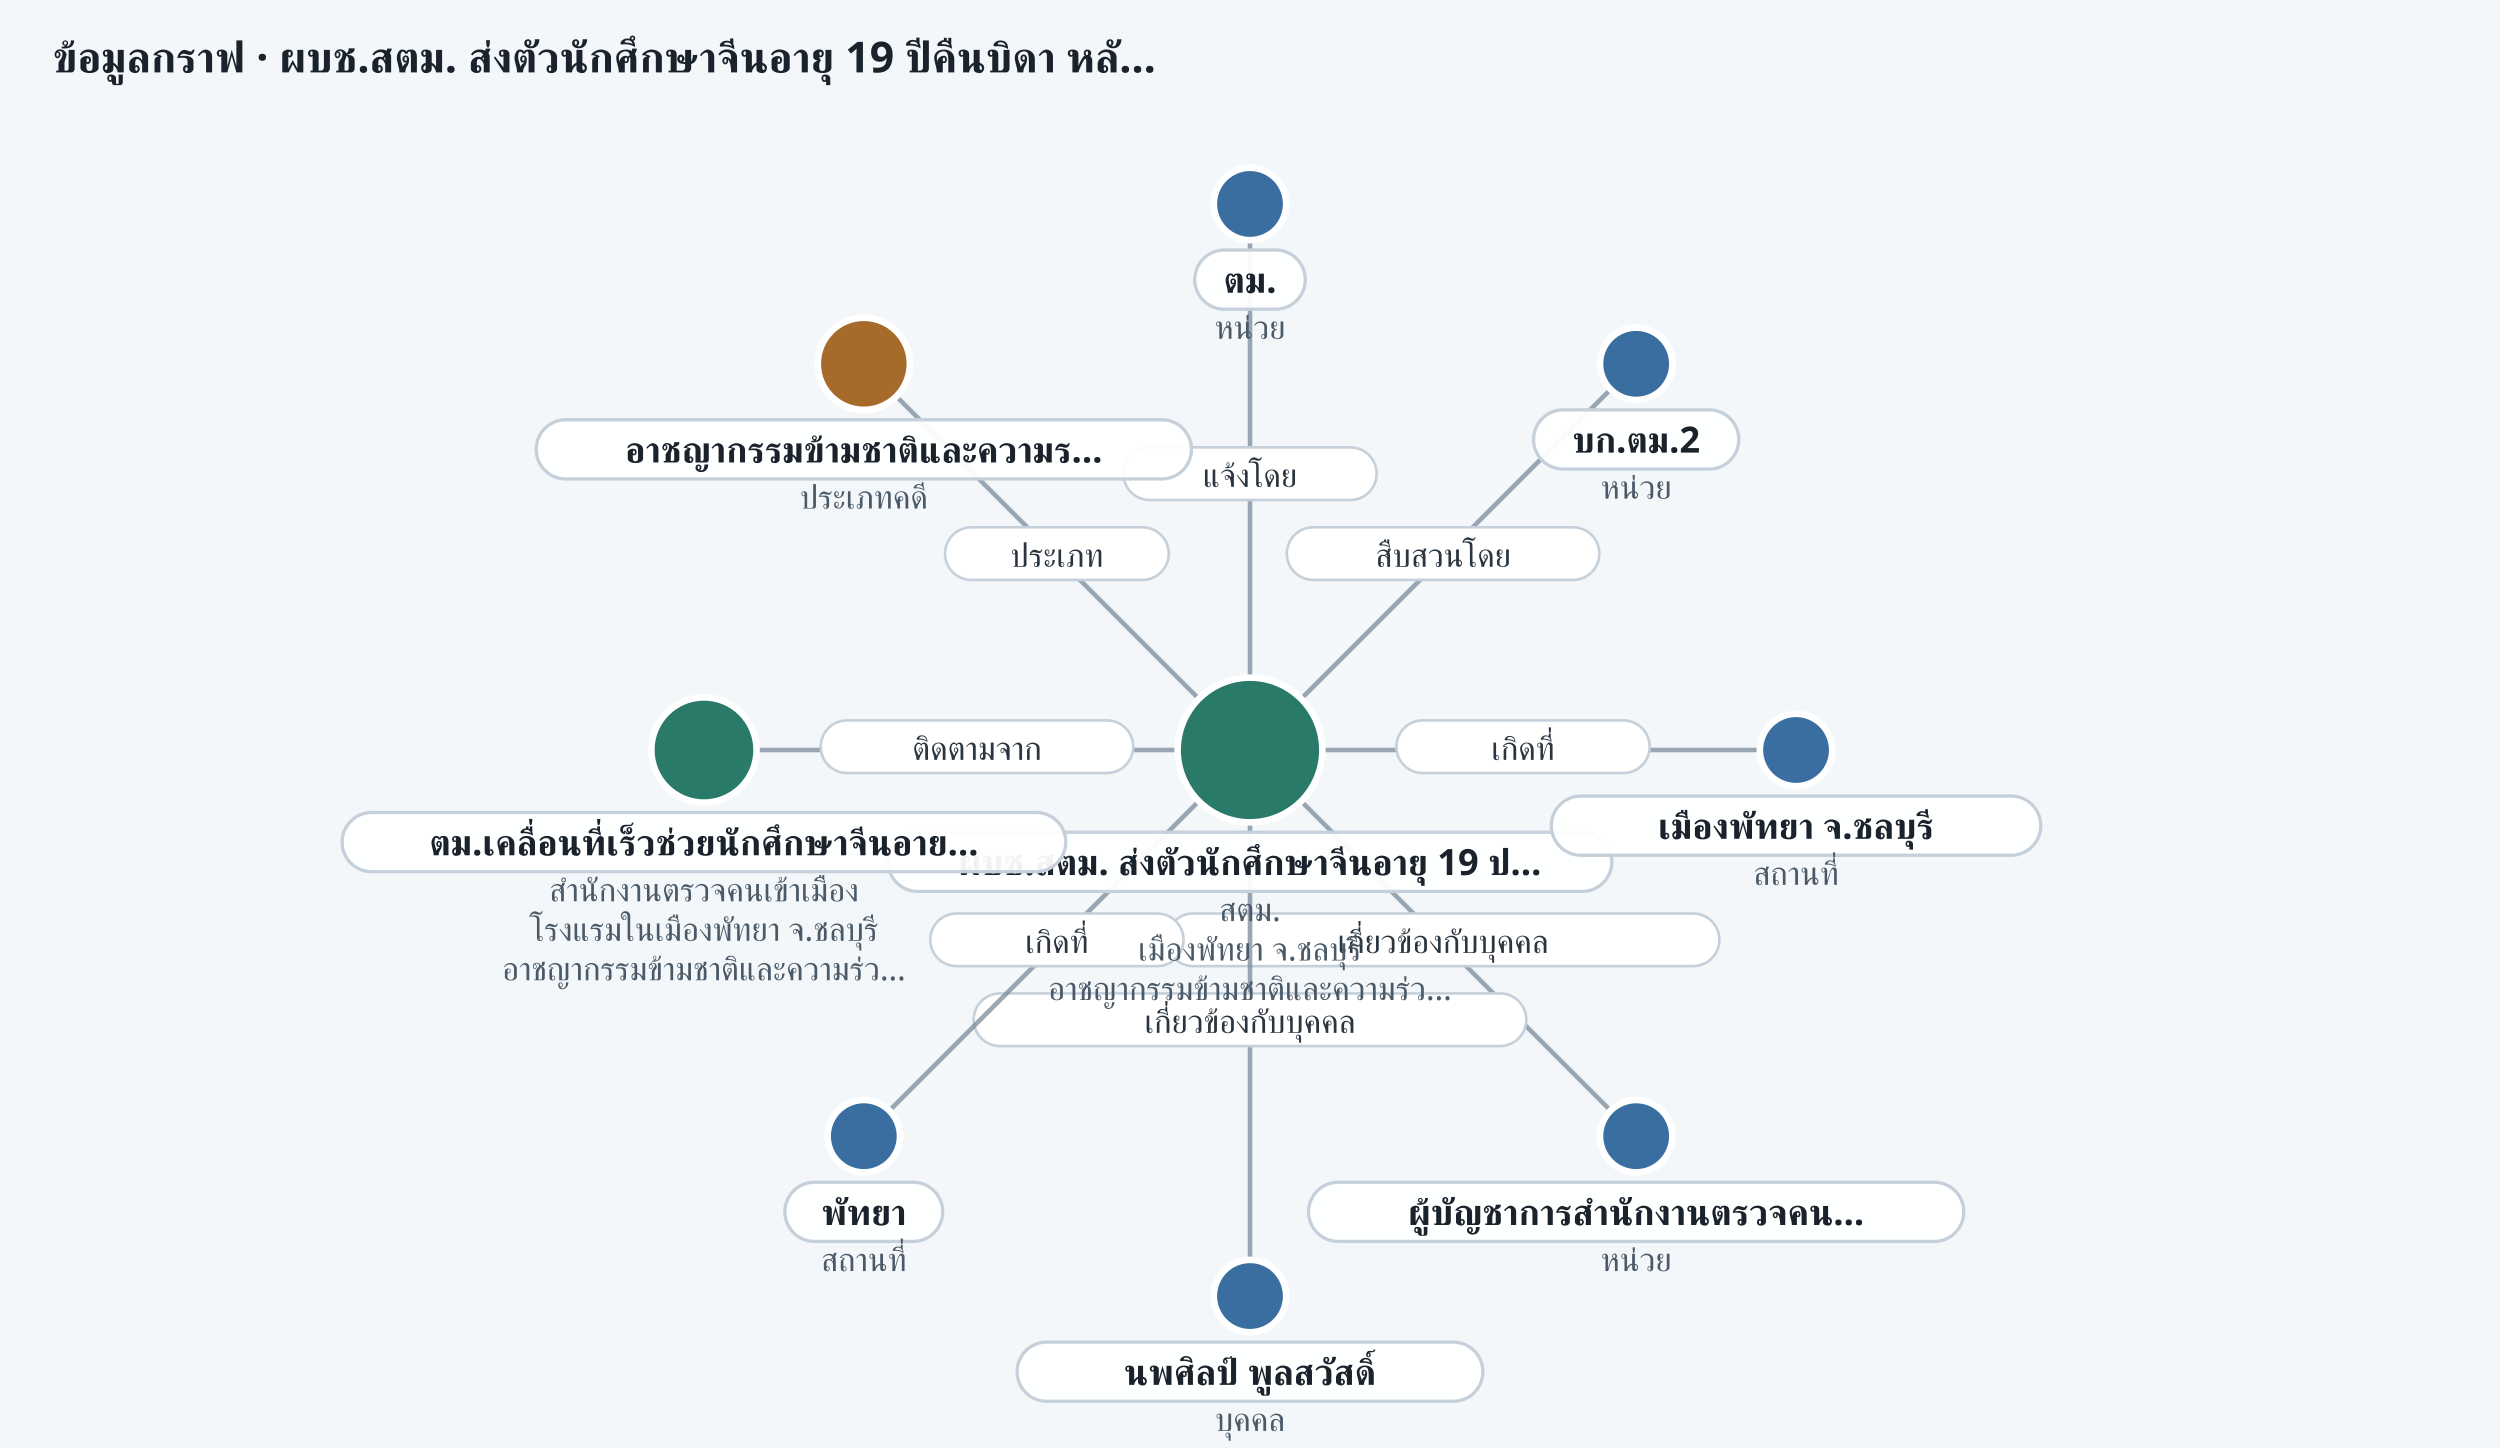
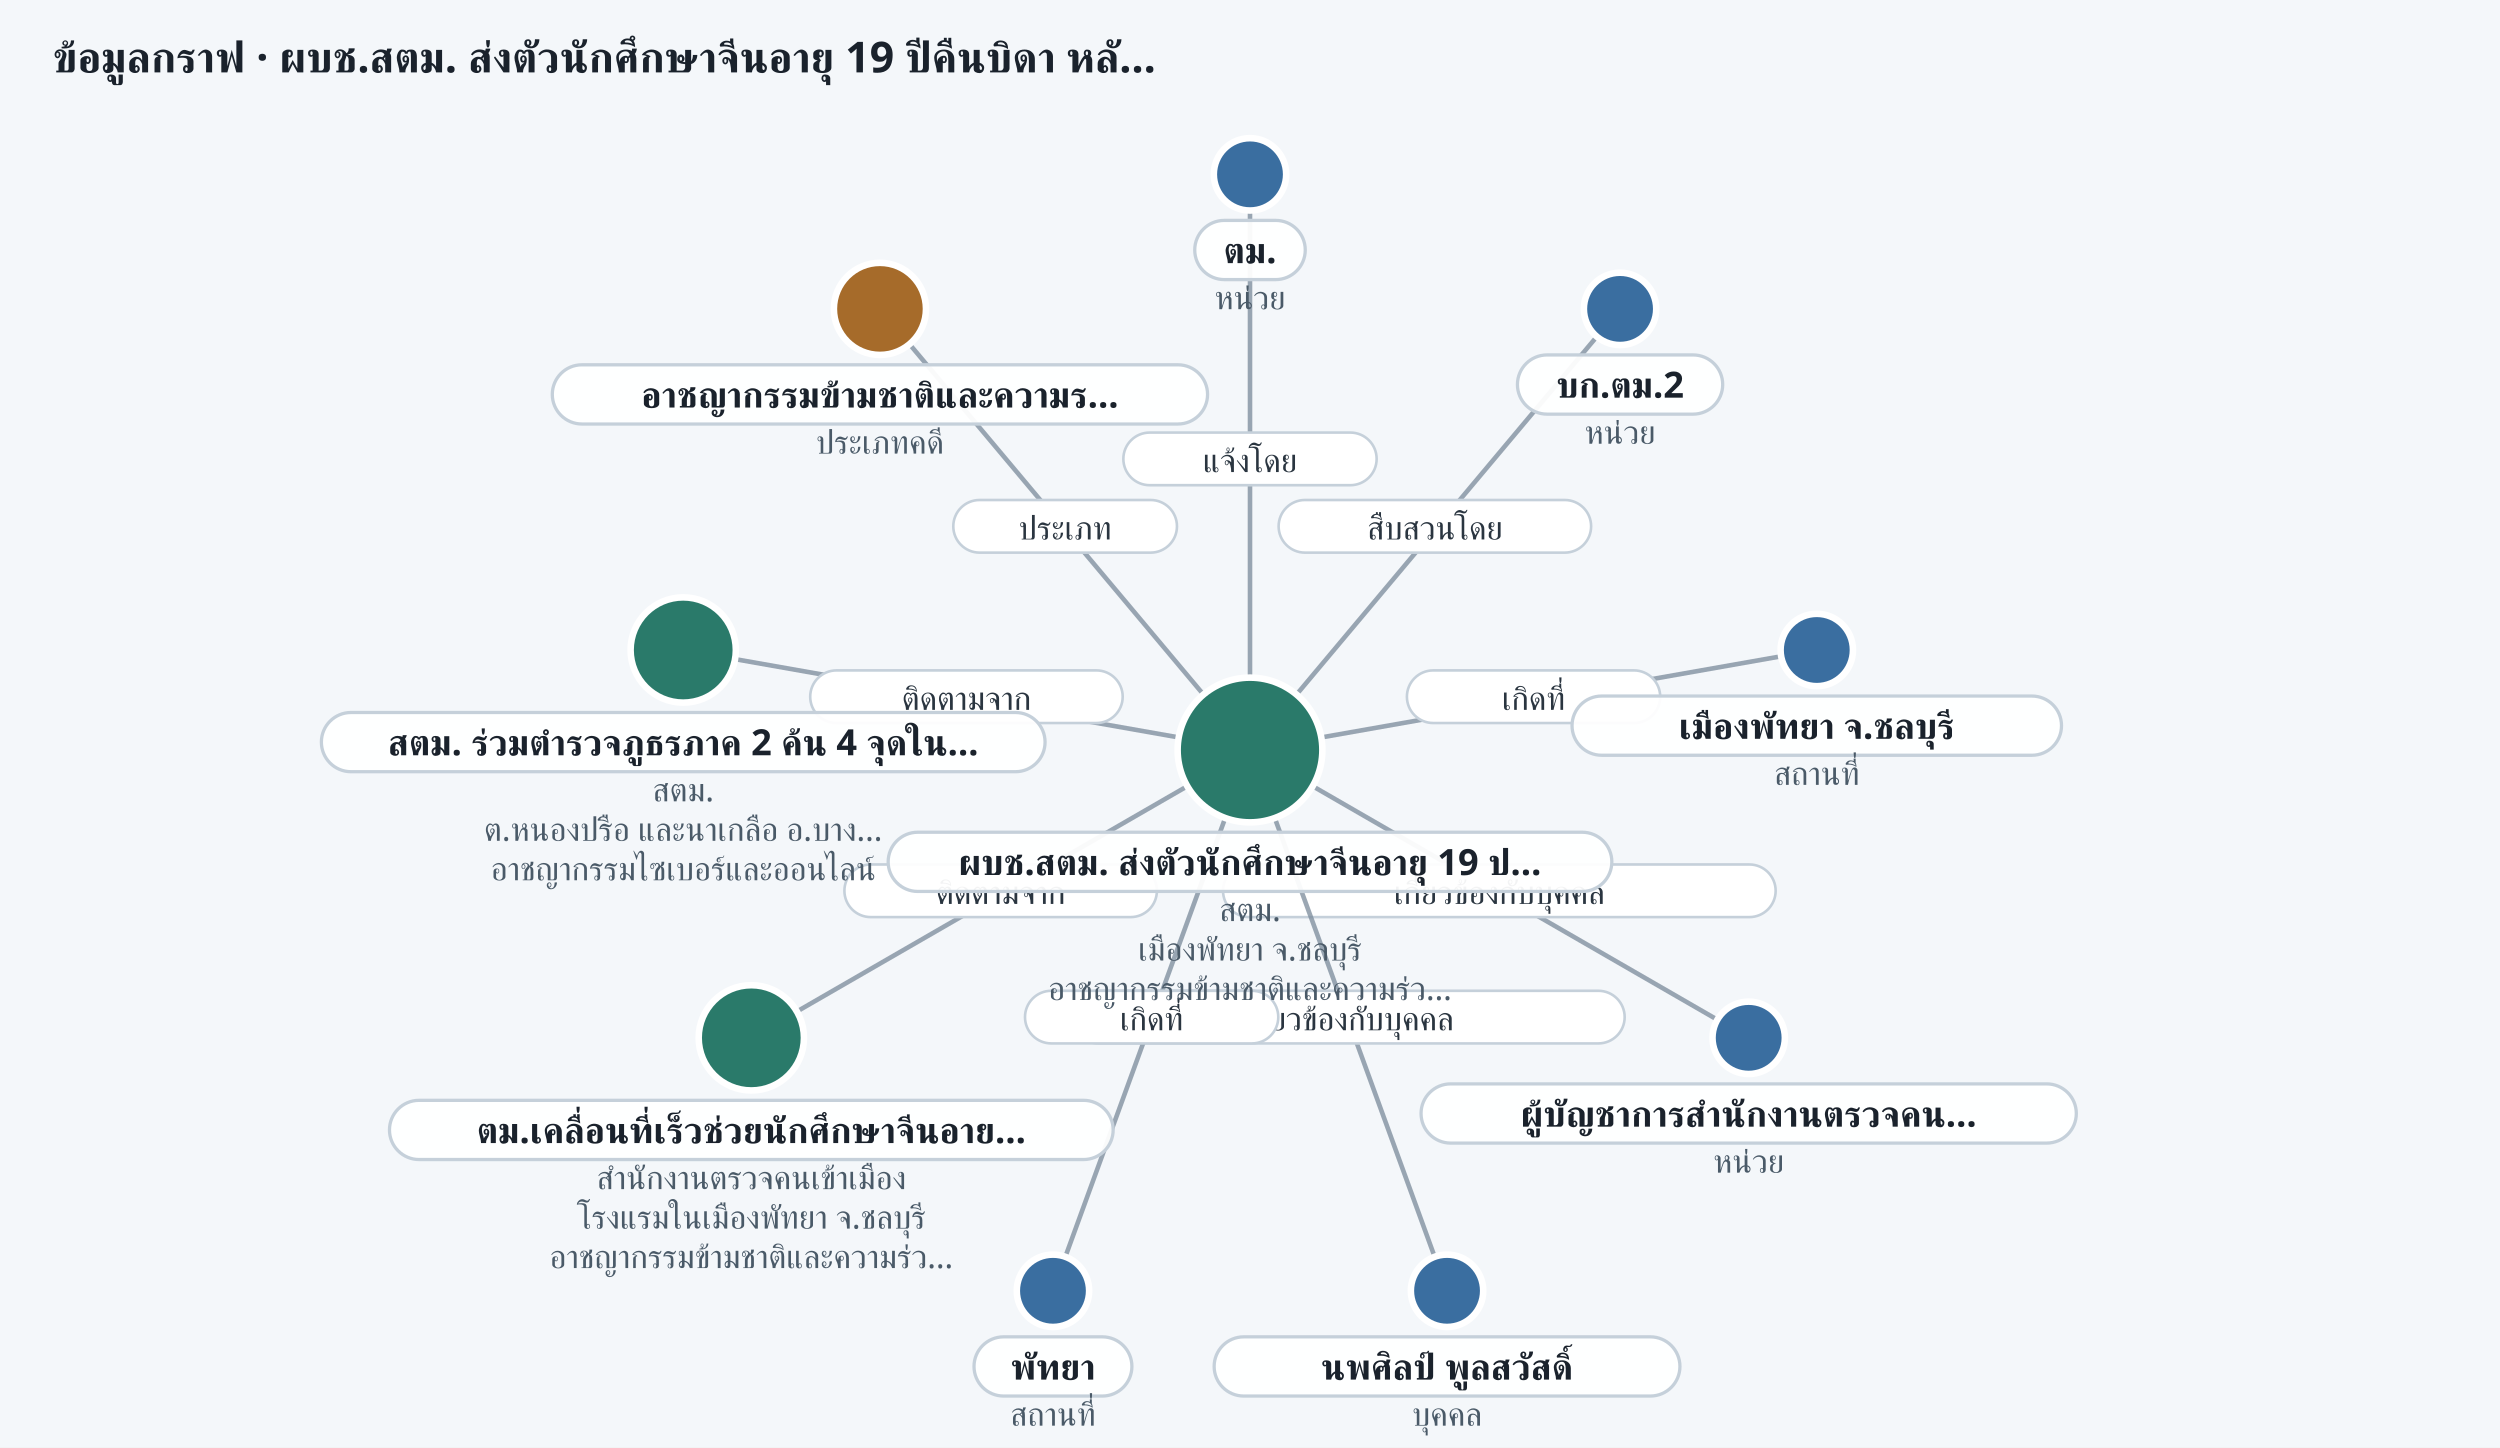
<svg xmlns="http://www.w3.org/2000/svg" width="760" height="440" viewBox="0 0 760 440" role="img" aria-label="ego graph 20261117-transnat-01">
  <rect width="100%" height="100%" fill="#f4f7fa" />
  <text x="16" y="22" font-size="13" font-weight="700" fill="#1a222c" font-family="Sarabun, Anuphan, sans-serif">ข้อมูลกราฟ · ผบช.สตม. ส่งตัวนักศึกษาจีนอายุ 19 ปีคืนบิดา หลั…</text>
-   <line x1="380.0" y1="228.0" x2="380.0" y2="62.0" stroke="#7a8a9a" stroke-width="1.4" opacity="0.75" />
-   <rect x="341.5" y="136.0" width="77.0" height="16" rx="8" fill="#fff" stroke="#c5d0da" stroke-width="0.8" />
-   <text x="380.0" y="148.0" text-anchor="middle" font-size="10" fill="#2a3540" font-family="Sarabun, Anuphan, sans-serif">แจ้งโดย</text>
-   <line x1="380.0" y1="228.0" x2="497.4" y2="110.6" stroke="#7a8a9a" stroke-width="1.4" opacity="0.75" />
-   <rect x="391.2" y="160.3" width="95.0" height="16" rx="8" fill="#fff" stroke="#c5d0da" stroke-width="0.8" />
-   <text x="438.7" y="172.3" text-anchor="middle" font-size="10" fill="#2a3540" font-family="Sarabun, Anuphan, sans-serif">สืบสวนโดย</text>
-   <line x1="380.0" y1="228.0" x2="546.0" y2="228.0" stroke="#7a8a9a" stroke-width="1.4" opacity="0.75" />
-   <rect x="424.5" y="219.0" width="77.0" height="16" rx="8" fill="#fff" stroke="#c5d0da" stroke-width="0.8" />
-   <text x="463.0" y="231.0" text-anchor="middle" font-size="10" fill="#2a3540" font-family="Sarabun, Anuphan, sans-serif">เกิดที่</text>
-   <line x1="380.0" y1="228.0" x2="497.4" y2="345.4" stroke="#7a8a9a" stroke-width="1.4" opacity="0.75" />
-   <rect x="354.7" y="277.7" width="168.0" height="16" rx="8" fill="#fff" stroke="#c5d0da" stroke-width="0.8" />
-   <text x="438.7" y="289.7" text-anchor="middle" font-size="10" fill="#2a3540" font-family="Sarabun, Anuphan, sans-serif">เกี่ยวข้องกับบุคคล</text>
-   <line x1="380.0" y1="228.0" x2="380.0" y2="394.0" stroke="#7a8a9a" stroke-width="1.4" opacity="0.75" />
-   <rect x="296.0" y="302.0" width="168.0" height="16" rx="8" fill="#fff" stroke="#c5d0da" stroke-width="0.8" />
-   <text x="380.0" y="314.0" text-anchor="middle" font-size="10" fill="#2a3540" font-family="Sarabun, Anuphan, sans-serif">เกี่ยวข้องกับบุคคล</text>
-   <line x1="380.0" y1="228.0" x2="262.6" y2="345.4" stroke="#7a8a9a" stroke-width="1.4" opacity="0.75" />
-   <rect x="282.8" y="277.7" width="77.0" height="16" rx="8" fill="#fff" stroke="#c5d0da" stroke-width="0.8" />
-   <text x="321.3" y="289.7" text-anchor="middle" font-size="10" fill="#2a3540" font-family="Sarabun, Anuphan, sans-serif">เกิดที่</text>
-   <line x1="380.0" y1="228.0" x2="214.0" y2="228.0" stroke="#7a8a9a" stroke-width="1.4" opacity="0.75" />
-   <rect x="249.5" y="219.0" width="95.0" height="16" rx="8" fill="#fff" stroke="#c5d0da" stroke-width="0.8" />
-   <text x="297.0" y="231.0" text-anchor="middle" font-size="10" fill="#2a3540" font-family="Sarabun, Anuphan, sans-serif">ติดตามจาก</text>
-   <line x1="380.0" y1="228.0" x2="262.6" y2="110.6" stroke="#7a8a9a" stroke-width="1.4" opacity="0.75" />
-   <rect x="287.3" y="160.3" width="68.0" height="16" rx="8" fill="#fff" stroke="#c5d0da" stroke-width="0.8" />
-   <text x="321.3" y="172.3" text-anchor="middle" font-size="10" fill="#2a3540" font-family="Sarabun, Anuphan, sans-serif">ประเภท</text>
+   <line x1="380.0" y1="228.0" x2="380.0" y2="53.0" stroke="#7a8a9a" stroke-width="1.4" opacity="0.75" />
+   <rect x="341.5" y="131.5" width="77.0" height="16" rx="8" fill="#fff" stroke="#c5d0da" stroke-width="0.8" />
+   <text x="380.0" y="143.5" text-anchor="middle" font-size="10" fill="#2a3540" font-family="Sarabun, Anuphan, sans-serif">แจ้งโดย</text>
+   <line x1="380.0" y1="228.0" x2="492.5" y2="93.9" stroke="#7a8a9a" stroke-width="1.4" opacity="0.75" />
+   <rect x="388.7" y="152.0" width="95.0" height="16" rx="8" fill="#fff" stroke="#c5d0da" stroke-width="0.8" />
+   <text x="436.2" y="164.0" text-anchor="middle" font-size="10" fill="#2a3540" font-family="Sarabun, Anuphan, sans-serif">สืบสวนโดย</text>
+   <line x1="380.0" y1="228.0" x2="552.3" y2="197.6" stroke="#7a8a9a" stroke-width="1.4" opacity="0.75" />
+   <rect x="427.7" y="203.8" width="77.0" height="16" rx="8" fill="#fff" stroke="#c5d0da" stroke-width="0.8" />
+   <text x="466.2" y="215.8" text-anchor="middle" font-size="10" fill="#2a3540" font-family="Sarabun, Anuphan, sans-serif">เกิดที่</text>
+   <line x1="380.0" y1="228.0" x2="531.6" y2="315.5" stroke="#7a8a9a" stroke-width="1.4" opacity="0.75" />
+   <rect x="371.8" y="262.8" width="168.0" height="16" rx="8" fill="#fff" stroke="#c5d0da" stroke-width="0.8" />
+   <text x="455.8" y="274.8" text-anchor="middle" font-size="10" fill="#2a3540" font-family="Sarabun, Anuphan, sans-serif">เกี่ยวข้องกับบุคคล</text>
+   <line x1="380.0" y1="228.0" x2="439.9" y2="392.4" stroke="#7a8a9a" stroke-width="1.4" opacity="0.75" />
+   <rect x="325.9" y="301.2" width="168.0" height="16" rx="8" fill="#fff" stroke="#c5d0da" stroke-width="0.8" />
+   <text x="409.9" y="313.2" text-anchor="middle" font-size="10" fill="#2a3540" font-family="Sarabun, Anuphan, sans-serif">เกี่ยวข้องกับบุคคล</text>
+   <line x1="380.0" y1="228.0" x2="320.1" y2="392.4" stroke="#7a8a9a" stroke-width="1.4" opacity="0.75" />
+   <rect x="311.6" y="301.2" width="77.0" height="16" rx="8" fill="#fff" stroke="#c5d0da" stroke-width="0.8" />
+   <text x="350.1" y="313.2" text-anchor="middle" font-size="10" fill="#2a3540" font-family="Sarabun, Anuphan, sans-serif">เกิดที่</text>
+   <line x1="380.0" y1="228.0" x2="228.4" y2="315.5" stroke="#7a8a9a" stroke-width="1.4" opacity="0.75" />
+   <rect x="256.7" y="262.8" width="95.0" height="16" rx="8" fill="#fff" stroke="#c5d0da" stroke-width="0.8" />
+   <text x="304.2" y="274.8" text-anchor="middle" font-size="10" fill="#2a3540" font-family="Sarabun, Anuphan, sans-serif">ติดตามจาก</text>
+   <line x1="207.7" y1="197.6" x2="380.0" y2="228.0" stroke="#7a8a9a" stroke-width="1.4" opacity="0.75" />
+   <rect x="246.3" y="203.8" width="95.0" height="16" rx="8" fill="#fff" stroke="#c5d0da" stroke-width="0.8" />
+   <text x="293.8" y="215.8" text-anchor="middle" font-size="10" fill="#2a3540" font-family="Sarabun, Anuphan, sans-serif">ติดตามจาก</text>
+   <line x1="380.0" y1="228.0" x2="267.5" y2="93.9" stroke="#7a8a9a" stroke-width="1.4" opacity="0.75" />
+   <rect x="289.8" y="152.0" width="68.0" height="16" rx="8" fill="#fff" stroke="#c5d0da" stroke-width="0.8" />
+   <text x="323.8" y="164.0" text-anchor="middle" font-size="10" fill="#2a3540" font-family="Sarabun, Anuphan, sans-serif">ประเภท</text>
  <circle cx="380.0" cy="228.0" r="22" fill="#2a7a6a" stroke="#fff" stroke-width="2" />
  <rect x="270.0" y="253.0" width="220.0" height="18" rx="9" fill="rgba(255,255,255,0.94)" stroke="#c5d0da" />
  <text x="380.0" y="266.0" text-anchor="middle" font-size="11" font-weight="600" fill="#1a222c" font-family="Sarabun, Anuphan, sans-serif">ผบช.สตม. ส่งตัวนักศึกษาจีนอายุ 19 ป…</text>
  <text x="380.0" y="280.0" text-anchor="middle" font-size="10" fill="#4a5a68" font-family="Sarabun, Anuphan, sans-serif">สตม.</text>
  <text x="380.0" y="292.0" text-anchor="middle" font-size="10" fill="#4a5a68" font-family="Sarabun, Anuphan, sans-serif">เมืองพัทยา จ.ชลบุรี</text>
  <text x="380.0" y="304.0" text-anchor="middle" font-size="10" fill="#4a5a68" font-family="Sarabun, Anuphan, sans-serif">อาชญากรรมข้ามชาติและความร่ว…</text>
-   <circle cx="380.0" cy="62.0" r="11" fill="#3a6ea0" stroke="#fff" stroke-width="2" />
-   <rect x="363.2" y="76.0" width="33.6" height="18" rx="9" fill="rgba(255,255,255,0.94)" stroke="#c5d0da" />
-   <text x="380.0" y="89.0" text-anchor="middle" font-size="11" font-weight="600" fill="#1a222c" font-family="Sarabun, Anuphan, sans-serif">ตม.</text>
-   <text x="380.0" y="103.0" text-anchor="middle" font-size="10" fill="#4a5a68" font-family="Sarabun, Anuphan, sans-serif">หน่วย</text>
-   <circle cx="497.4" cy="110.6" r="11" fill="#3a6ea0" stroke="#fff" stroke-width="2" />
-   <rect x="466.2" y="124.6" width="62.4" height="18" rx="9" fill="rgba(255,255,255,0.94)" stroke="#c5d0da" />
-   <text x="497.4" y="137.6" text-anchor="middle" font-size="11" font-weight="600" fill="#1a222c" font-family="Sarabun, Anuphan, sans-serif">บก.ตม.2</text>
-   <text x="497.4" y="151.6" text-anchor="middle" font-size="10" fill="#4a5a68" font-family="Sarabun, Anuphan, sans-serif">หน่วย</text>
-   <circle cx="546.0" cy="228.0" r="11" fill="#3a6ea0" stroke="#fff" stroke-width="2" />
-   <rect x="471.6" y="242.0" width="148.8" height="18" rx="9" fill="rgba(255,255,255,0.94)" stroke="#c5d0da" />
-   <text x="546.0" y="255.0" text-anchor="middle" font-size="11" font-weight="600" fill="#1a222c" font-family="Sarabun, Anuphan, sans-serif">เมืองพัทยา จ.ชลบุรี</text>
-   <text x="546.0" y="269.0" text-anchor="middle" font-size="10" fill="#4a5a68" font-family="Sarabun, Anuphan, sans-serif">สถานที่</text>
-   <circle cx="497.4" cy="345.4" r="11" fill="#3a6ea0" stroke="#fff" stroke-width="2" />
-   <rect x="397.8" y="359.4" width="199.2" height="18" rx="9" fill="rgba(255,255,255,0.94)" stroke="#c5d0da" />
-   <text x="497.4" y="372.4" text-anchor="middle" font-size="11" font-weight="600" fill="#1a222c" font-family="Sarabun, Anuphan, sans-serif">ผู้บัญชาการสำนักงานตรวจคน…</text>
-   <text x="497.4" y="386.4" text-anchor="middle" font-size="10" fill="#4a5a68" font-family="Sarabun, Anuphan, sans-serif">หน่วย</text>
-   <circle cx="380.0" cy="394.0" r="11" fill="#3a6ea0" stroke="#fff" stroke-width="2" />
-   <rect x="309.2" y="408.0" width="141.6" height="18" rx="9" fill="rgba(255,255,255,0.94)" stroke="#c5d0da" />
-   <text x="380.0" y="421.0" text-anchor="middle" font-size="11" font-weight="600" fill="#1a222c" font-family="Sarabun, Anuphan, sans-serif">นพศิลป์ พูลสวัสดิ์</text>
-   <text x="380.0" y="435.0" text-anchor="middle" font-size="10" fill="#4a5a68" font-family="Sarabun, Anuphan, sans-serif">บุคคล</text>
-   <circle cx="262.6" cy="345.4" r="11" fill="#3a6ea0" stroke="#fff" stroke-width="2" />
-   <rect x="238.6" y="359.4" width="48.0" height="18" rx="9" fill="rgba(255,255,255,0.94)" stroke="#c5d0da" />
-   <text x="262.6" y="372.4" text-anchor="middle" font-size="11" font-weight="600" fill="#1a222c" font-family="Sarabun, Anuphan, sans-serif">พัทยา</text>
-   <text x="262.6" y="386.4" text-anchor="middle" font-size="10" fill="#4a5a68" font-family="Sarabun, Anuphan, sans-serif">สถานที่</text>
-   <circle cx="214.0" cy="228.0" r="16" fill="#2a7a6a" stroke="#fff" stroke-width="2" />
-   <rect x="104.0" y="247.0" width="220.0" height="18" rx="9" fill="rgba(255,255,255,0.94)" stroke="#c5d0da" />
-   <text x="214.0" y="260.0" text-anchor="middle" font-size="11" font-weight="600" fill="#1a222c" font-family="Sarabun, Anuphan, sans-serif">ตม.เคลื่อนที่เร็วช่วยนักศึกษาจีนอาย…</text>
-   <text x="214.0" y="274.0" text-anchor="middle" font-size="10" fill="#4a5a68" font-family="Sarabun, Anuphan, sans-serif">สำนักงานตรวจคนเข้าเมือง</text>
-   <text x="214.0" y="286.0" text-anchor="middle" font-size="10" fill="#4a5a68" font-family="Sarabun, Anuphan, sans-serif">โรงแรมในเมืองพัทยา จ.ชลบุรี</text>
-   <text x="214.0" y="298.0" text-anchor="middle" font-size="10" fill="#4a5a68" font-family="Sarabun, Anuphan, sans-serif">อาชญากรรมข้ามชาติและความร่ว…</text>
-   <circle cx="262.6" cy="110.6" r="14" fill="#a66b2a" stroke="#fff" stroke-width="2" />
-   <rect x="163.0" y="127.6" width="199.2" height="18" rx="9" fill="rgba(255,255,255,0.94)" stroke="#c5d0da" />
-   <text x="262.6" y="140.6" text-anchor="middle" font-size="11" font-weight="600" fill="#1a222c" font-family="Sarabun, Anuphan, sans-serif">อาชญากรรมข้ามชาติและความร…</text>
-   <text x="262.6" y="154.6" text-anchor="middle" font-size="10" fill="#4a5a68" font-family="Sarabun, Anuphan, sans-serif">ประเภทคดี</text>
+   <circle cx="380.0" cy="53.0" r="11" fill="#3a6ea0" stroke="#fff" stroke-width="2" />
+   <rect x="363.2" y="67.0" width="33.6" height="18" rx="9" fill="rgba(255,255,255,0.94)" stroke="#c5d0da" />
+   <text x="380.0" y="80.0" text-anchor="middle" font-size="11" font-weight="600" fill="#1a222c" font-family="Sarabun, Anuphan, sans-serif">ตม.</text>
+   <text x="380.0" y="94.0" text-anchor="middle" font-size="10" fill="#4a5a68" font-family="Sarabun, Anuphan, sans-serif">หน่วย</text>
+   <circle cx="492.5" cy="93.9" r="11" fill="#3a6ea0" stroke="#fff" stroke-width="2" />
+   <rect x="461.3" y="107.9" width="62.4" height="18" rx="9" fill="rgba(255,255,255,0.94)" stroke="#c5d0da" />
+   <text x="492.5" y="120.9" text-anchor="middle" font-size="11" font-weight="600" fill="#1a222c" font-family="Sarabun, Anuphan, sans-serif">บก.ตม.2</text>
+   <text x="492.5" y="134.9" text-anchor="middle" font-size="10" fill="#4a5a68" font-family="Sarabun, Anuphan, sans-serif">หน่วย</text>
+   <circle cx="552.3" cy="197.6" r="11" fill="#3a6ea0" stroke="#fff" stroke-width="2" />
+   <rect x="477.9" y="211.6" width="148.8" height="18" rx="9" fill="rgba(255,255,255,0.94)" stroke="#c5d0da" />
+   <text x="552.3" y="224.6" text-anchor="middle" font-size="11" font-weight="600" fill="#1a222c" font-family="Sarabun, Anuphan, sans-serif">เมืองพัทยา จ.ชลบุรี</text>
+   <text x="552.3" y="238.6" text-anchor="middle" font-size="10" fill="#4a5a68" font-family="Sarabun, Anuphan, sans-serif">สถานที่</text>
+   <circle cx="531.6" cy="315.5" r="11" fill="#3a6ea0" stroke="#fff" stroke-width="2" />
+   <rect x="432.0" y="329.5" width="199.2" height="18" rx="9" fill="rgba(255,255,255,0.94)" stroke="#c5d0da" />
+   <text x="531.6" y="342.5" text-anchor="middle" font-size="11" font-weight="600" fill="#1a222c" font-family="Sarabun, Anuphan, sans-serif">ผู้บัญชาการสำนักงานตรวจคน…</text>
+   <text x="531.6" y="356.5" text-anchor="middle" font-size="10" fill="#4a5a68" font-family="Sarabun, Anuphan, sans-serif">หน่วย</text>
+   <circle cx="439.9" cy="392.4" r="11" fill="#3a6ea0" stroke="#fff" stroke-width="2" />
+   <rect x="369.1" y="406.4" width="141.6" height="18" rx="9" fill="rgba(255,255,255,0.94)" stroke="#c5d0da" />
+   <text x="439.9" y="419.4" text-anchor="middle" font-size="11" font-weight="600" fill="#1a222c" font-family="Sarabun, Anuphan, sans-serif">นพศิลป์ พูลสวัสดิ์</text>
+   <text x="439.9" y="433.4" text-anchor="middle" font-size="10" fill="#4a5a68" font-family="Sarabun, Anuphan, sans-serif">บุคคล</text>
+   <circle cx="320.1" cy="392.4" r="11" fill="#3a6ea0" stroke="#fff" stroke-width="2" />
+   <rect x="296.1" y="406.4" width="48.0" height="18" rx="9" fill="rgba(255,255,255,0.94)" stroke="#c5d0da" />
+   <text x="320.1" y="419.4" text-anchor="middle" font-size="11" font-weight="600" fill="#1a222c" font-family="Sarabun, Anuphan, sans-serif">พัทยา</text>
+   <text x="320.1" y="433.4" text-anchor="middle" font-size="10" fill="#4a5a68" font-family="Sarabun, Anuphan, sans-serif">สถานที่</text>
+   <circle cx="228.4" cy="315.5" r="16" fill="#2a7a6a" stroke="#fff" stroke-width="2" />
+   <rect x="118.4" y="334.5" width="220.0" height="18" rx="9" fill="rgba(255,255,255,0.94)" stroke="#c5d0da" />
+   <text x="228.4" y="347.5" text-anchor="middle" font-size="11" font-weight="600" fill="#1a222c" font-family="Sarabun, Anuphan, sans-serif">ตม.เคลื่อนที่เร็วช่วยนักศึกษาจีนอาย…</text>
+   <text x="228.4" y="361.5" text-anchor="middle" font-size="10" fill="#4a5a68" font-family="Sarabun, Anuphan, sans-serif">สำนักงานตรวจคนเข้าเมือง</text>
+   <text x="228.4" y="373.5" text-anchor="middle" font-size="10" fill="#4a5a68" font-family="Sarabun, Anuphan, sans-serif">โรงแรมในเมืองพัทยา จ.ชลบุรี</text>
+   <text x="228.4" y="385.5" text-anchor="middle" font-size="10" fill="#4a5a68" font-family="Sarabun, Anuphan, sans-serif">อาชญากรรมข้ามชาติและความร่ว…</text>
+   <circle cx="207.7" cy="197.6" r="16" fill="#2a7a6a" stroke="#fff" stroke-width="2" />
+   <rect x="97.7" y="216.6" width="220.0" height="18" rx="9" fill="rgba(255,255,255,0.94)" stroke="#c5d0da" />
+   <text x="207.7" y="229.6" text-anchor="middle" font-size="11" font-weight="600" fill="#1a222c" font-family="Sarabun, Anuphan, sans-serif">สตม. ร่วมตำรวจภูธรภาค 2 ค้น 4 จุดใน…</text>
+   <text x="207.7" y="243.6" text-anchor="middle" font-size="10" fill="#4a5a68" font-family="Sarabun, Anuphan, sans-serif">สตม.</text>
+   <text x="207.7" y="255.6" text-anchor="middle" font-size="10" fill="#4a5a68" font-family="Sarabun, Anuphan, sans-serif">ต.หนองปรือ และนาเกลือ อ.บาง…</text>
+   <text x="207.7" y="267.6" text-anchor="middle" font-size="10" fill="#4a5a68" font-family="Sarabun, Anuphan, sans-serif">อาชญากรรมไซเบอร์และออนไลน์</text>
+   <circle cx="267.5" cy="93.9" r="14" fill="#a66b2a" stroke="#fff" stroke-width="2" />
+   <rect x="167.9" y="110.9" width="199.2" height="18" rx="9" fill="rgba(255,255,255,0.94)" stroke="#c5d0da" />
+   <text x="267.5" y="123.9" text-anchor="middle" font-size="11" font-weight="600" fill="#1a222c" font-family="Sarabun, Anuphan, sans-serif">อาชญากรรมข้ามชาติและความร…</text>
+   <text x="267.5" y="137.9" text-anchor="middle" font-size="10" fill="#4a5a68" font-family="Sarabun, Anuphan, sans-serif">ประเภทคดี</text>
</svg>
